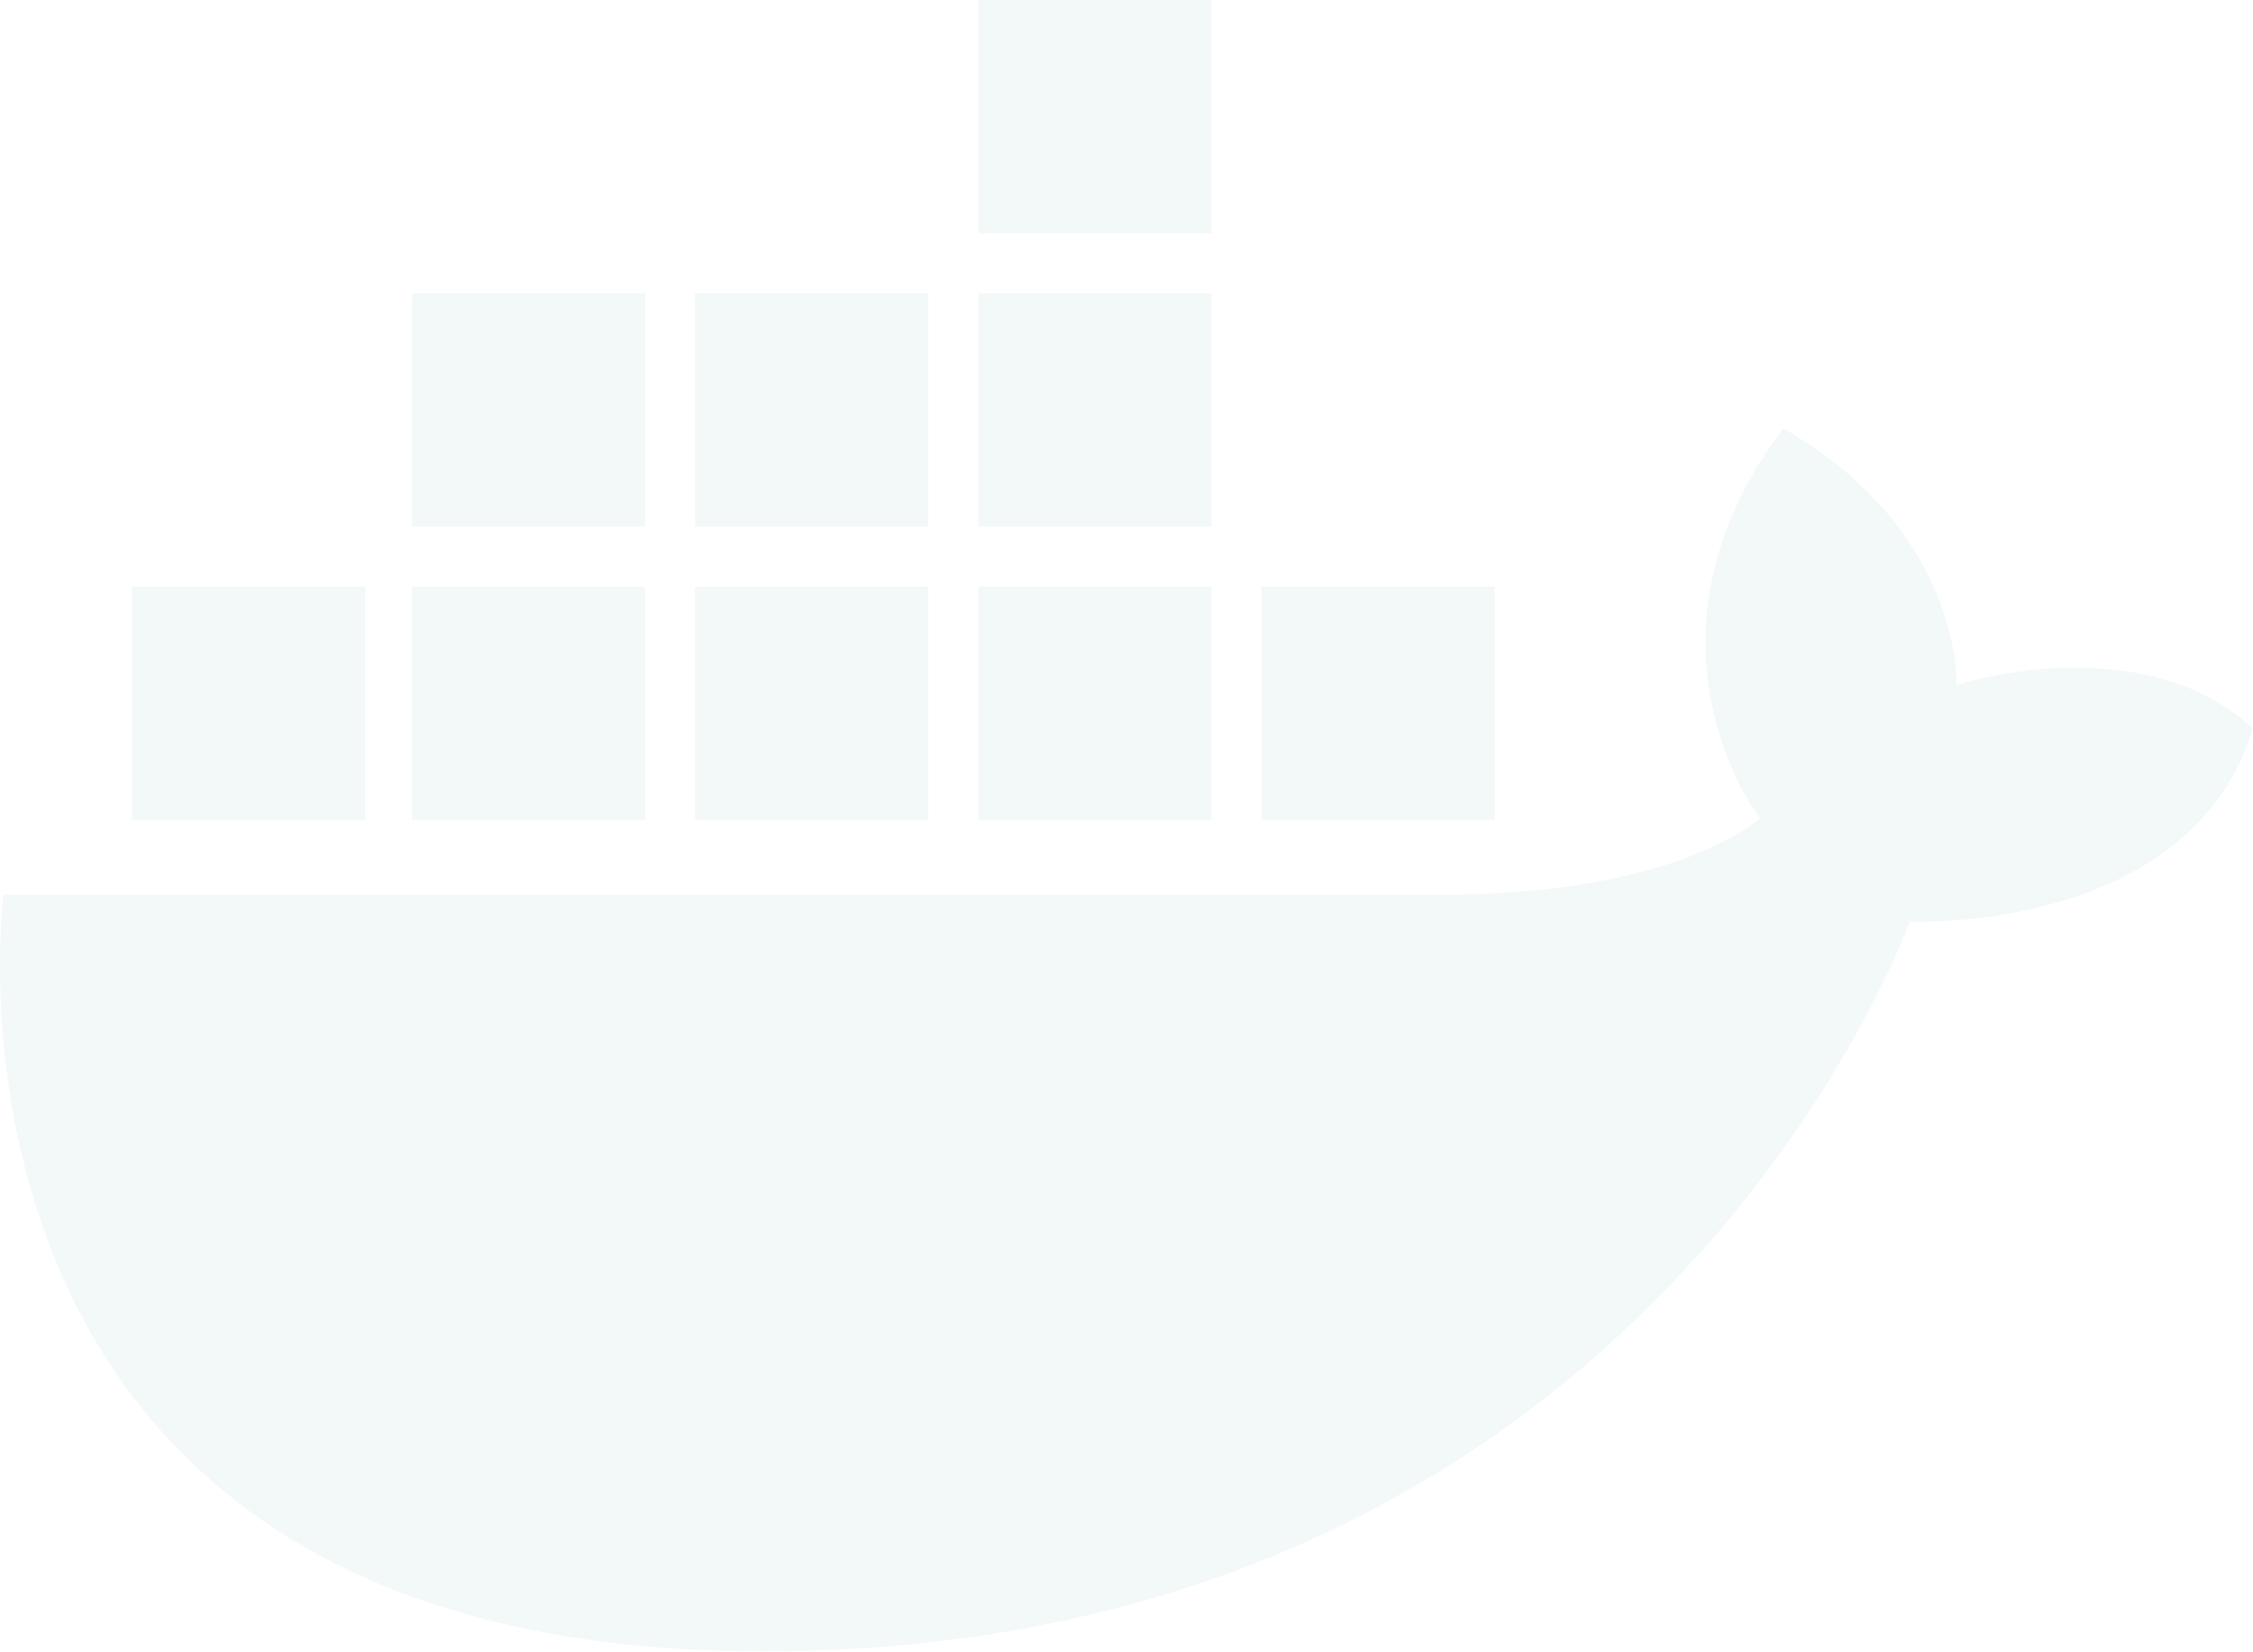
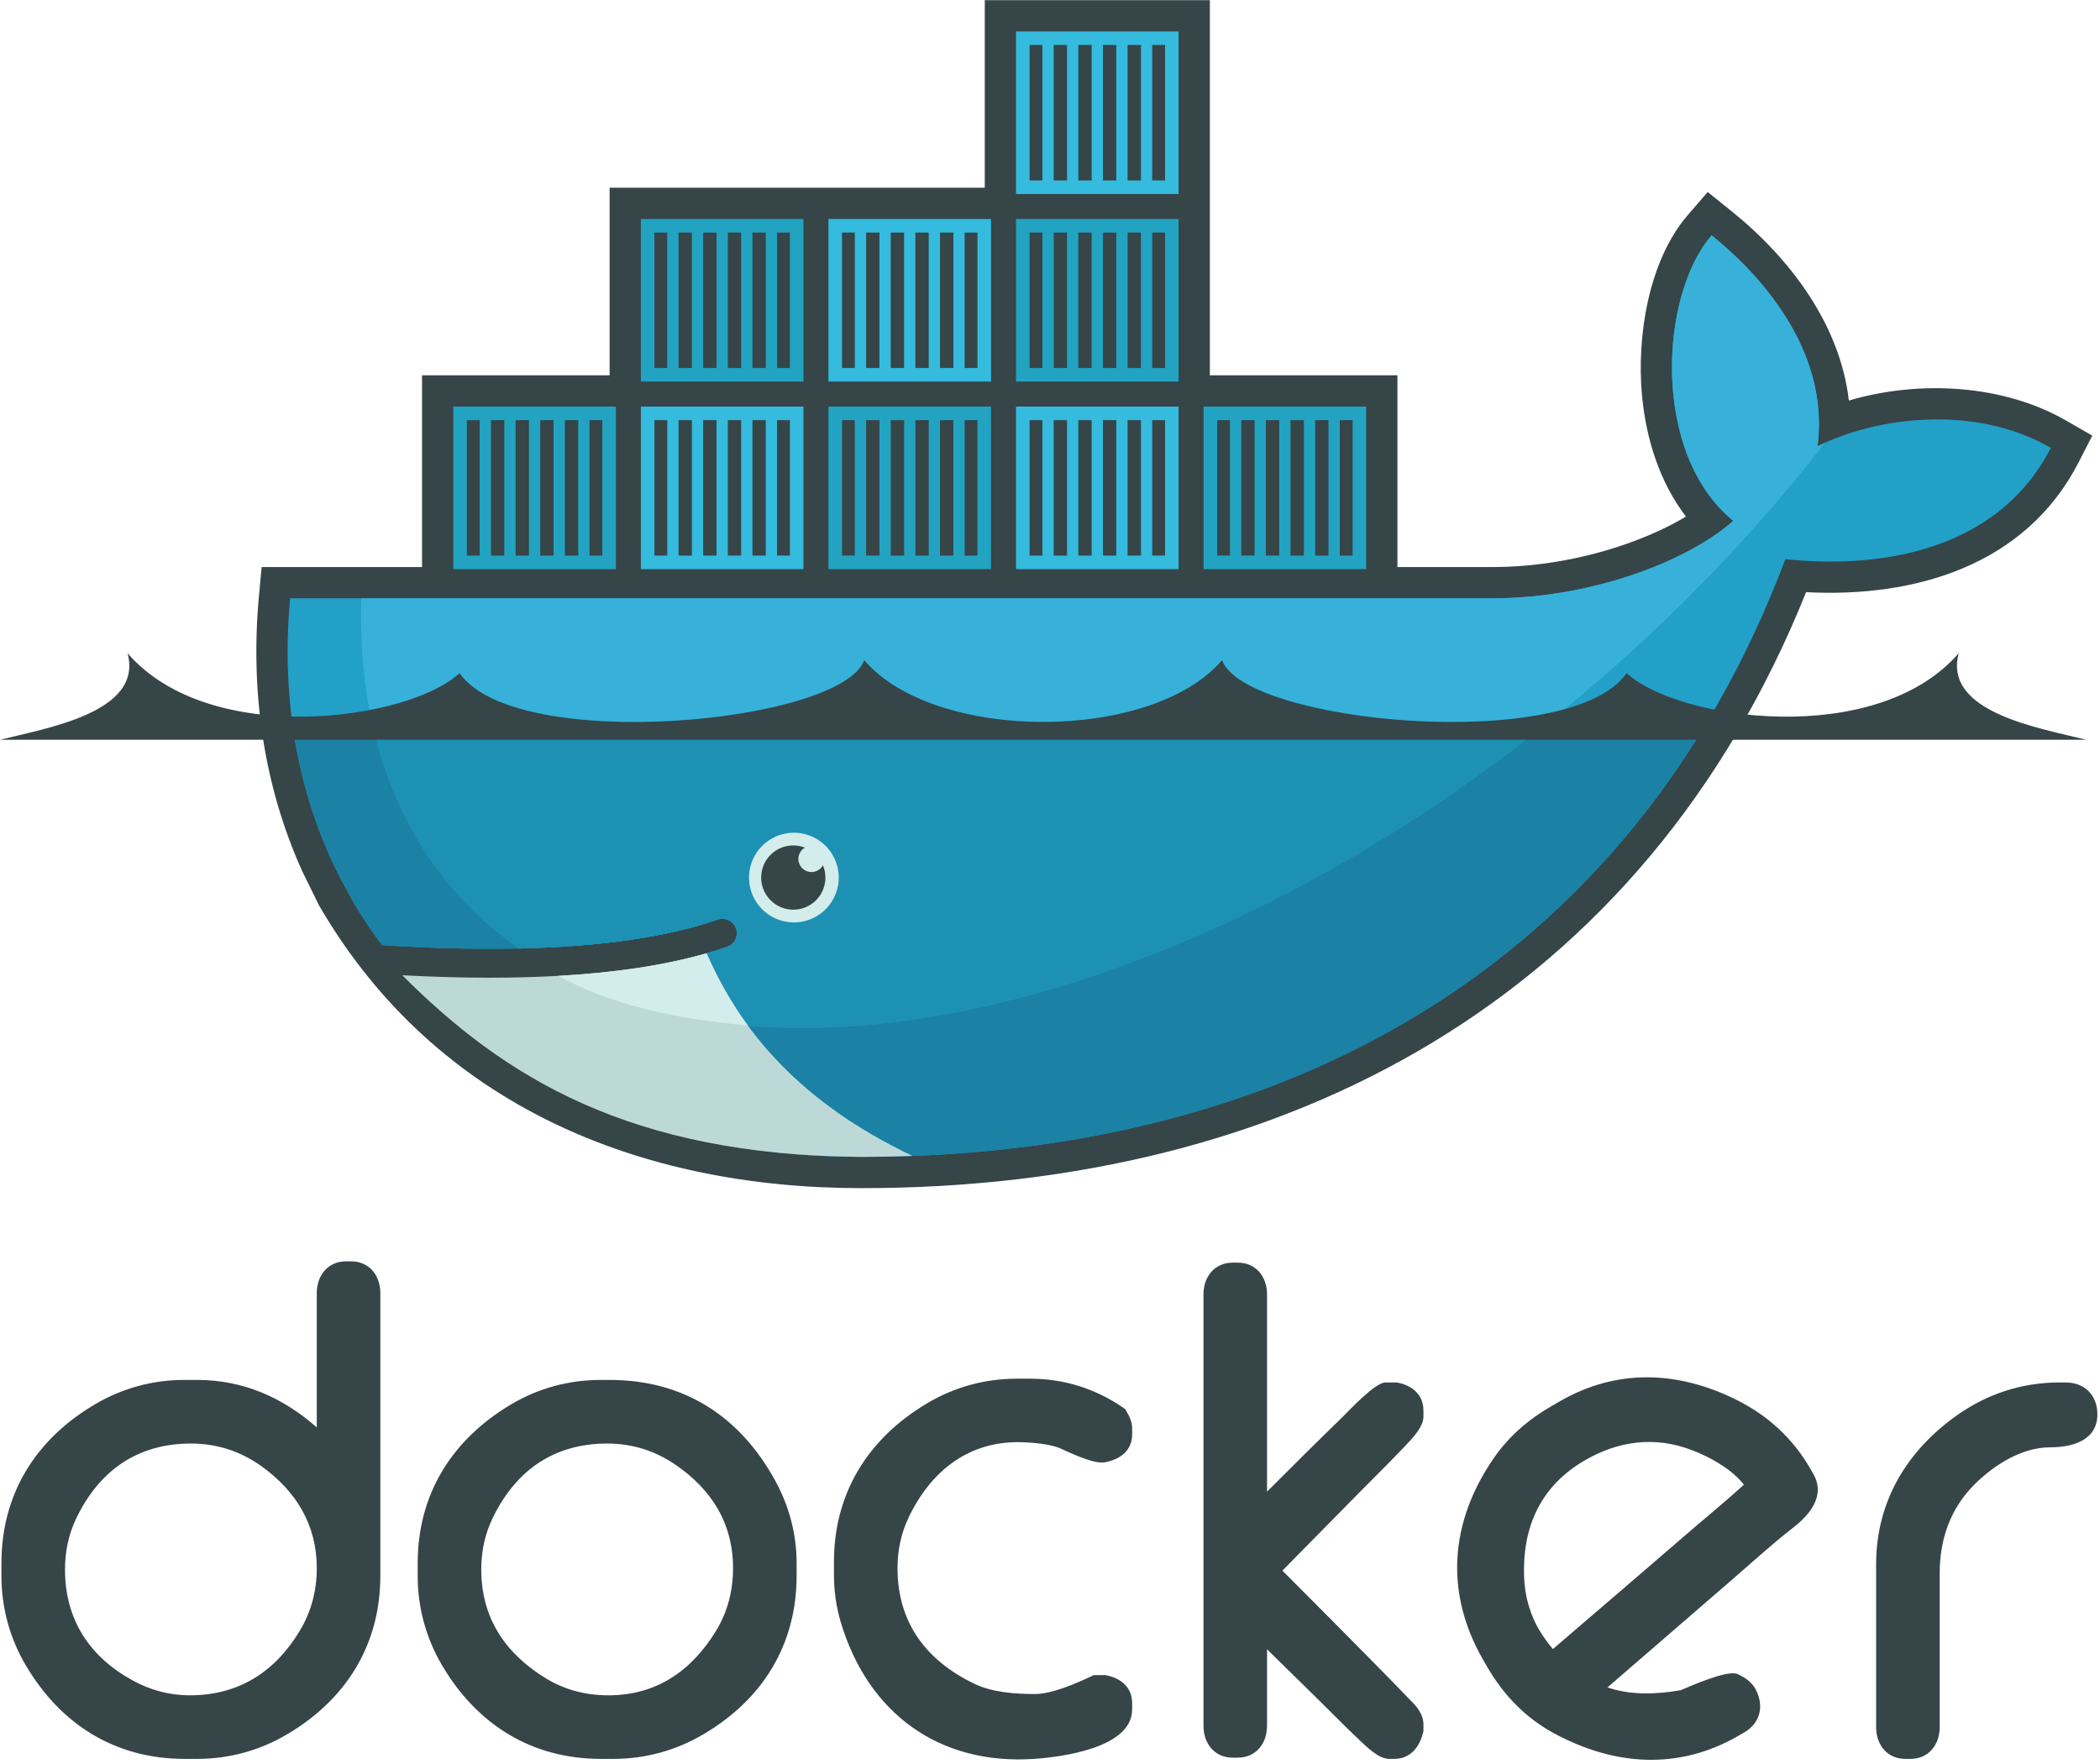
- <svg xmlns="http://www.w3.org/2000/svg" id="Layer_2" data-name="Layer 2" viewBox="0 0 1236.85 906.5">
-   <defs>
-     <style>.cls-1{fill:#f3f8f9;}</style>
-   </defs>
-   <rect class="cls-1" x="537.07" width="128.06" height="128.06" />
-   <rect class="cls-1" x="537.07" y="160.99" width="128.06" height="128.06" />
-   <rect class="cls-1" x="537.07" y="321.99" width="128.06" height="128.06" />
-   <rect class="cls-1" x="381.57" y="160.99" width="128.06" height="128.06" />
-   <rect class="cls-1" x="381.57" y="321.99" width="128.06" height="128.06" />
-   <rect class="cls-1" x="226.07" y="160.99" width="128.06" height="128.06" />
-   <rect class="cls-1" x="226.07" y="321.99" width="128.06" height="128.06" />
-   <rect class="cls-1" x="72.39" y="321.99" width="128.06" height="128.06" />
-   <rect class="cls-1" x="692.58" y="321.99" width="128.06" height="128.06" />
-   <path class="cls-1" d="M483.3,1136.25C11.65,1136.25,66.53,721,66.53,721H854c132.79,0,176.7-42.08,176.7-42.08s-75-97,12.81-214c98.79,56.71,95.13,140.87,95.13,140.87s100.62-32.94,162.82,23.78C1266.66,742.91,1113,735.6,1113,735.6S970.29,1136.25,483.3,1136.25Z" transform="translate(-64.58 -229.75)" />
+ <svg xmlns="http://www.w3.org/2000/svg" width="2500" height="2100" viewBox="0 0 256 215">
+   <g fill="none" fill-rule="evenodd">
+     <path d="M38.617 173.984v-16.362c0-2.15 1.344-3.877 3.57-3.877h.616c2.225 0 3.563 1.729 3.563 3.877v34.447c0 8.4-4.15 15.084-11.382 19.342a21.374 21.374 0 0 1-10.945 2.985h-1.537c-8.402 0-15.077-4.153-19.342-11.38a21.314 21.314 0 0 1-2.984-10.947v-1.535c0-8.403 4.152-15.083 11.378-19.349a21.298 21.298 0 0 1 10.948-2.985h1.537c5.686 0 10.51 2.204 14.578 5.784zM7.924 191.3c0 6.068 2.941 10.63 8.258 13.54 2.15 1.176 4.484 1.808 6.937 1.808 5.956 0 10.374-2.81 13.421-7.857 1.417-2.348 2.077-4.917 2.077-7.648 0-5.26-2.49-9.365-6.729-12.414-2.57-1.848-5.463-2.775-8.618-2.775-6.492 0-11.164 3.28-13.968 9.106-.946 1.97-1.378 4.061-1.378 6.24zm65.324-23.1h1.074c8.978 0 15.806 4.355 20.133 12.192 1.73 3.135 2.656 6.557 2.656 10.142v1.535c0 8.4-4.142 15.093-11.385 19.343-3.353 1.967-7.057 2.984-10.943 2.984h-1.535c-8.402 0-15.079-4.153-19.342-11.38a21.316 21.316 0 0 1-2.987-10.947v-1.535c0-8.404 4.169-15.062 11.377-19.347 3.351-1.991 7.058-2.987 10.952-2.987zm-14.58 23.1c0 5.89 2.89 10.223 7.865 13.27 2.336 1.43 4.909 2.078 7.638 2.078 5.82 0 10.122-2.951 13.116-7.863 1.428-2.342 2.074-4.915 2.074-7.642 0-5.477-2.638-9.661-7.148-12.693-2.471-1.663-5.222-2.496-8.198-2.496-6.492 0-11.164 3.28-13.967 9.106-.948 1.97-1.38 4.061-1.38 6.24zm70.656-14.727c-1.17-.548-3.36-.73-4.624-.778-6.474-.244-11.158 3.402-13.906 9.113-.949 1.97-1.382 4.055-1.382 6.235 0 6.637 3.485 11.284 9.409 14.117 2.164 1.034 4.958 1.23 7.323 1.23 2.08 0 5.02-1.274 6.866-2.151l.32-.152h1.433l.158.032c1.762.367 3.092 1.484 3.092 3.38v.767c0 4.718-8.622 5.798-11.912 6.028-11.61.803-20.293-5.573-23.603-16.647-.575-1.923-.834-3.833-.834-5.837v-1.533c0-8.403 4.17-15.059 11.377-19.34 3.351-1.99 7.057-2.99 10.95-2.99h1.536c4.13 0 7.934 1.173 11.344 3.502l.28.194.177.292c.368.61.685 1.316.685 2.042v.767c0 1.978-1.48 3.042-3.266 3.386l-.148.026h-.458c-1.156 0-3.785-1.197-4.817-1.683zm25.134 5.247c3.01-3.014 6.03-6.022 9.085-8.986.851-.827 4.074-4.327 5.343-4.327h1.388l.158.033c1.768.367 3.092 1.486 3.092 3.386v.766c0 1.296-1.518 2.802-2.355 3.689-1.78 1.887-3.654 3.712-5.476 5.56l-9.362 9.504c4.031 4.04 8.058 8.083 12.056 12.154a313.304 313.304 0 0 1 3.301 3.396c.385.405.953.909 1.276 1.47.347.526.56 1.119.56 1.752v.8l-.045.185c-.435 1.768-1.557 3.194-3.516 3.194h-.617c-1.282 0-2.73-1.45-3.608-2.279-1.81-1.706-3.557-3.5-5.331-5.243l-5.949-5.84v9.334c0 2.15-1.346 3.878-3.569 3.878h-.61c-2.226 0-3.57-1.728-3.57-3.878v-52.596c0-2.15 1.345-3.87 3.57-3.87h.61c2.223 0 3.569 1.72 3.569 3.87v24.048zm96.577-13.313h.77c2.324 0 3.875 1.566 3.875 3.877 0 3.208-3.067 4.029-5.72 4.029-3.48 0-6.803 2.107-9.202 4.47-2.991 2.949-4.3 6.726-4.3 10.878v18.759c0 2.15-1.343 3.876-3.57 3.876h-.612c-2.227 0-3.569-1.725-3.569-3.876v-19.836c0-7.617 3.708-13.835 9.89-18.196 3.691-2.605 7.919-3.98 12.438-3.98zm-55.074 37.176c2.82.985 6.035.844 8.928.34 1.48-.629 5.264-2.28 6.656-2.038l.217.037.2.098c.85.412 1.661.995 2.095 1.86 1.014 2.027.527 4.065-1.465 5.216l-.663.383c-7.35 4.242-15.168 3.654-22.495-.308-3.503-1.894-6.183-4.705-8.16-8.132l-.462-.801c-4.719-8.172-4.082-16.768 1.24-24.539 1.837-2.686 4.238-4.761 7.045-6.384l1.062-.613c6.922-3.996 14.341-3.722 21.45-.215 3.823 1.886 6.92 4.697 9.054 8.394l.384.666c1.55 2.686-.458 5.026-2.531 6.626-2.406 1.856-4.835 4.09-7.141 6.08-5.142 4.439-10.276 8.888-15.414 13.33zm-6.655-4.674c5.75-4.93 11.502-9.865 17.237-14.816 1.96-1.69 4.109-3.444 6.053-5.221-1.56-1.966-4.166-3.383-6.38-4.228-4.47-1.703-8.877-1.131-12.976 1.235-5.365 3.098-7.65 8.031-7.45 14.17.08 2.418.73 4.748 2.013 6.805.452.725.957 1.406 1.503 2.055zM147.488 45.732h22.866v23.375h11.561c5.34 0 10.831-.951 15.887-2.664 2.485-.843 5.273-2.015 7.724-3.49-3.228-4.214-4.876-9.535-5.36-14.78-.66-7.135.78-16.421 5.608-22.005l2.404-2.78 2.864 2.303c7.211 5.793 13.276 13.889 14.345 23.118 8.683-2.554 18.878-1.95 26.531 2.467l3.14 1.812-1.652 3.226C246.933 68.946 233.4 72.86 220.17 72.167c-19.797 49.309-62.898 72.653-115.157 72.653-27 0-51.77-10.093-65.876-34.047l-.231-.39-2.055-4.182c-4.768-10.544-6.352-22.095-5.278-33.637l.323-3.457H51.45V45.732h22.865V22.866h45.733V0h27.44v45.732" fill="#364548" />
+     <path d="M221.57 54.38c1.533-11.916-7.384-21.275-12.914-25.719-6.373 7.368-7.363 26.678 2.635 34.808-5.58 4.956-17.337 9.448-29.376 9.448H35.37c-1.17 12.567 1.036 24.14 6.075 34.045l1.667 3.05a56.536 56.536 0 0 0 3.455 5.184c6.025.387 11.58.52 16.662.408h.002c9.987-.22 18.136-1.4 24.312-3.54a1.761 1.761 0 0 1 1.153 3.326c-.822.286-1.678.552-2.562.805h-.003c-4.863 1.389-10.078 2.323-16.806 2.738.4.007-.416.06-.418.06-.229.015-.517.048-.747.06-2.648.149-5.506.18-8.428.18-3.196 0-6.343-.06-9.862-.24l-.09.06c12.21 13.724 31.302 21.955 55.234 21.955 50.648 0 93.608-22.452 112.632-72.857 13.496 1.385 26.467-2.057 32.367-13.575-9.398-5.423-21.484-3.694-28.443-.196" fill="#22A0C8" />
+     <path d="M221.57 54.38c1.533-11.916-7.384-21.275-12.914-25.719-6.373 7.368-7.363 26.678 2.635 34.808-5.58 4.956-17.337 9.448-29.376 9.448H44.048c-.598 19.246 6.544 33.855 19.18 42.687h.003c9.987-.22 18.136-1.4 24.312-3.54a1.761 1.761 0 0 1 1.153 3.326c-.822.286-1.678.552-2.562.805h-.003c-4.863 1.389-10.526 2.443-17.254 2.858-.002 0-.163-.155-.165-.155 17.237 8.842 42.23 8.81 70.885-2.197 32.13-12.344 62.029-35.86 82.89-62.757-.314.142-.62.287-.917.436" fill="#37B1D9" />
+     <path d="M35.645 88.186c.91 6.732 2.88 13.035 5.8 18.776l1.667 3.05a56.432 56.432 0 0 0 3.455 5.184c6.026.387 11.581.52 16.664.408 9.987-.22 18.136-1.4 24.312-3.54a1.761 1.761 0 0 1 1.153 3.326c-.822.286-1.678.552-2.562.805h-.003c-4.863 1.389-10.496 2.383-17.224 2.799-.231.014-.634.017-.867.03-2.646.148-5.475.239-8.398.239-3.195 0-6.463-.061-9.98-.24 12.21 13.724 31.42 21.985 55.352 21.985 43.36 0 81.084-16.458 102.979-52.822H35.645" fill="#1B81A5" />
+     <path d="M45.367 88.186c2.592 11.82 8.821 21.099 17.864 27.418 9.987-.22 18.136-1.4 24.312-3.54a1.761 1.761 0 0 1 1.153 3.326c-.822.286-1.678.552-2.562.805h-.003c-4.863 1.389-10.615 2.383-17.344 2.799 17.236 8.84 42.157 8.713 70.81-2.293 17.334-6.66 34.017-16.574 48.984-28.515H45.367" fill="#1D91B4" />
+     <path d="M55.26 49.543h19.818v19.818H55.26V49.543zm1.651 1.652h1.564V67.71h-1.564V51.195zm2.94 0h1.627V67.71h-1.626V51.195zm3.002 0h1.627V67.71h-1.627V51.195zm3.004 0h1.626V67.71h-1.626V51.195zm3.003 0h1.626V67.71H68.86V51.195zm3.002 0h1.565V67.71h-1.565V51.195zM78.126 26.677h19.819v19.817h-19.82V26.677zm1.652 1.652h1.563v16.514h-1.563V28.329zm2.94 0h1.626v16.514h-1.625V28.329zm3.002 0h1.626v16.514H85.72V28.329zm3.003 0h1.626v16.514h-1.626V28.329zm3.003 0h1.627v16.514h-1.627V28.329zm3.002 0h1.566v16.514h-1.566V28.329z" fill="#23A3C2" />
+     <path d="M78.126 49.543h19.819v19.818h-19.82V49.543zm1.652 1.652h1.563V67.71h-1.563V51.195zm2.94 0h1.626V67.71h-1.625V51.195zm3.002 0h1.626V67.71H85.72V51.195zm3.003 0h1.626V67.71h-1.626V51.195zm3.003 0h1.627V67.71h-1.627V51.195zm3.002 0h1.566V67.71h-1.566V51.195z" fill="#34BBDE" />
+     <path d="M100.993 49.543h19.818v19.818h-19.818V49.543zm1.651 1.652h1.563V67.71h-1.563V51.195zm2.94 0h1.626V67.71h-1.626V51.195zm3.003 0h1.626V67.71h-1.626V51.195zm3.003 0h1.626V67.71h-1.626V51.195zm3.002 0h1.628V67.71h-1.628V51.195zm3.003 0h1.564V67.71h-1.564V51.195z" fill="#23A3C2" />
+     <path d="M100.993 26.677h19.818v19.817h-19.818V26.677zm1.651 1.652h1.563v16.514h-1.563V28.329zm2.94 0h1.626v16.514h-1.626V28.329zm3.003 0h1.626v16.514h-1.626V28.329zm3.003 0h1.626v16.514h-1.626V28.329zm3.002 0h1.628v16.514h-1.628V28.329zm3.003 0h1.564v16.514h-1.564V28.329zM123.859 49.543h19.818v19.818h-19.818V49.543zm1.652 1.652h1.563V67.71h-1.563V51.195zm2.94 0h1.626V67.71h-1.626V51.195zm3.002 0h1.626V67.71h-1.626V51.195zm3.003 0h1.627V67.71h-1.627V51.195zm3.003 0h1.627V67.71h-1.627V51.195zm3.003 0h1.564V67.71h-1.564V51.195z" fill="#34BBDE" />
+     <path d="M123.859 26.677h19.818v19.817h-19.818V26.677zm1.652 1.652h1.563v16.514h-1.563V28.329zm2.94 0h1.626v16.514h-1.626V28.329zm3.002 0h1.626v16.514h-1.626V28.329zm3.003 0h1.627v16.514h-1.627V28.329zm3.003 0h1.627v16.514h-1.627V28.329zm3.003 0h1.564v16.514h-1.564V28.329z" fill="#23A3C2" />
+     <path d="M123.859 3.81h19.818V23.63h-19.818V3.81zm1.652 1.651h1.563v16.516h-1.563V5.46zm2.94 0h1.626v16.516h-1.626V5.46zm3.002 0h1.626v16.516h-1.626V5.46zm3.003 0h1.627v16.516h-1.627V5.46zm3.003 0h1.627v16.516h-1.627V5.46zm3.003 0h1.564v16.516h-1.564V5.46z" fill="#34BBDE" />
+     <path d="M146.725 49.543h19.818v19.818h-19.818V49.543zm1.65 1.652h1.565V67.71h-1.564V51.195zm2.94 0h1.627V67.71h-1.626V51.195zm3.004 0h1.627V67.71h-1.627V51.195zm3.002 0h1.627V67.71h-1.627V51.195zm3.004 0h1.626V67.71h-1.626V51.195zm3.002 0h1.564V67.71h-1.564V51.195z" fill="#23A3C2" />
+     <path d="M96.704 101.492a5.468 5.468 0 1 1-.002 10.935 5.468 5.468 0 0 1 .002-10.935" fill="#D3ECEC" />
+     <path d="M96.704 103.043c.5 0 .977.094 1.417.265a1.598 1.598 0 0 0 .798 2.98c.605 0 1.13-.335 1.402-.831a3.915 3.915 0 1 1-3.617-2.414M0 90.162h254.327c-5.537-1.404-17.52-3.302-15.544-10.56-10.07 11.652-34.353 8.175-40.482 2.43-6.824 9.898-46.554 6.135-49.325-1.576-8.556 10.041-35.067 10.041-43.623 0-2.773 7.711-42.502 11.474-49.327 1.575-6.128 5.746-30.41 9.223-40.48-2.428C17.522 86.86 5.539 88.758 0 90.163" fill="#364548" />
+     <path d="M111.237 140.89c-13.54-6.425-20.971-15.16-25.106-24.694-5.03 1.435-11.075 2.353-18.1 2.747-2.646.148-5.43.224-8.35.224-3.368 0-6.917-.1-10.643-.297 12.417 12.41 27.692 21.964 55.976 22.138 2.088 0 4.16-.04 6.223-.118" fill="#BDD9D7" />
+     <path d="M91.16 124.994c-1.873-2.543-3.69-5.739-5.026-8.8-5.03 1.437-11.077 2.355-18.103 2.75 4.826 2.619 11.727 5.046 23.13 6.05" fill="#D3ECEC" />
+   </g>
</svg>
